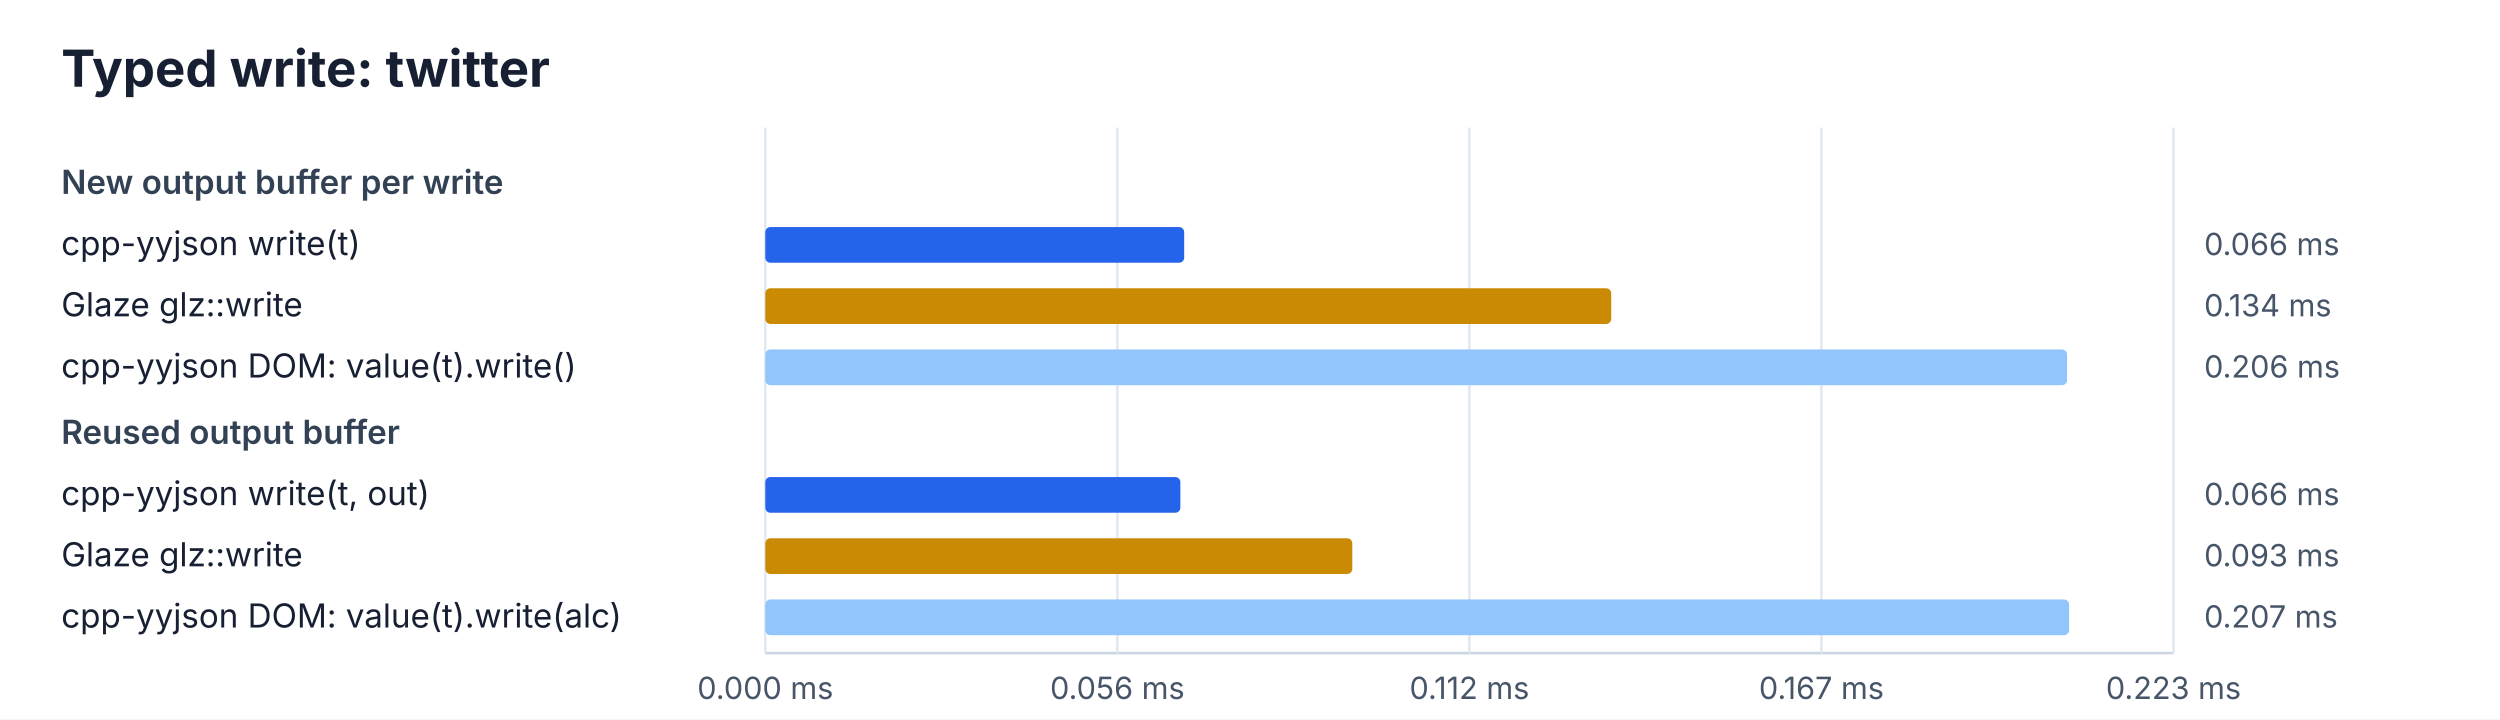
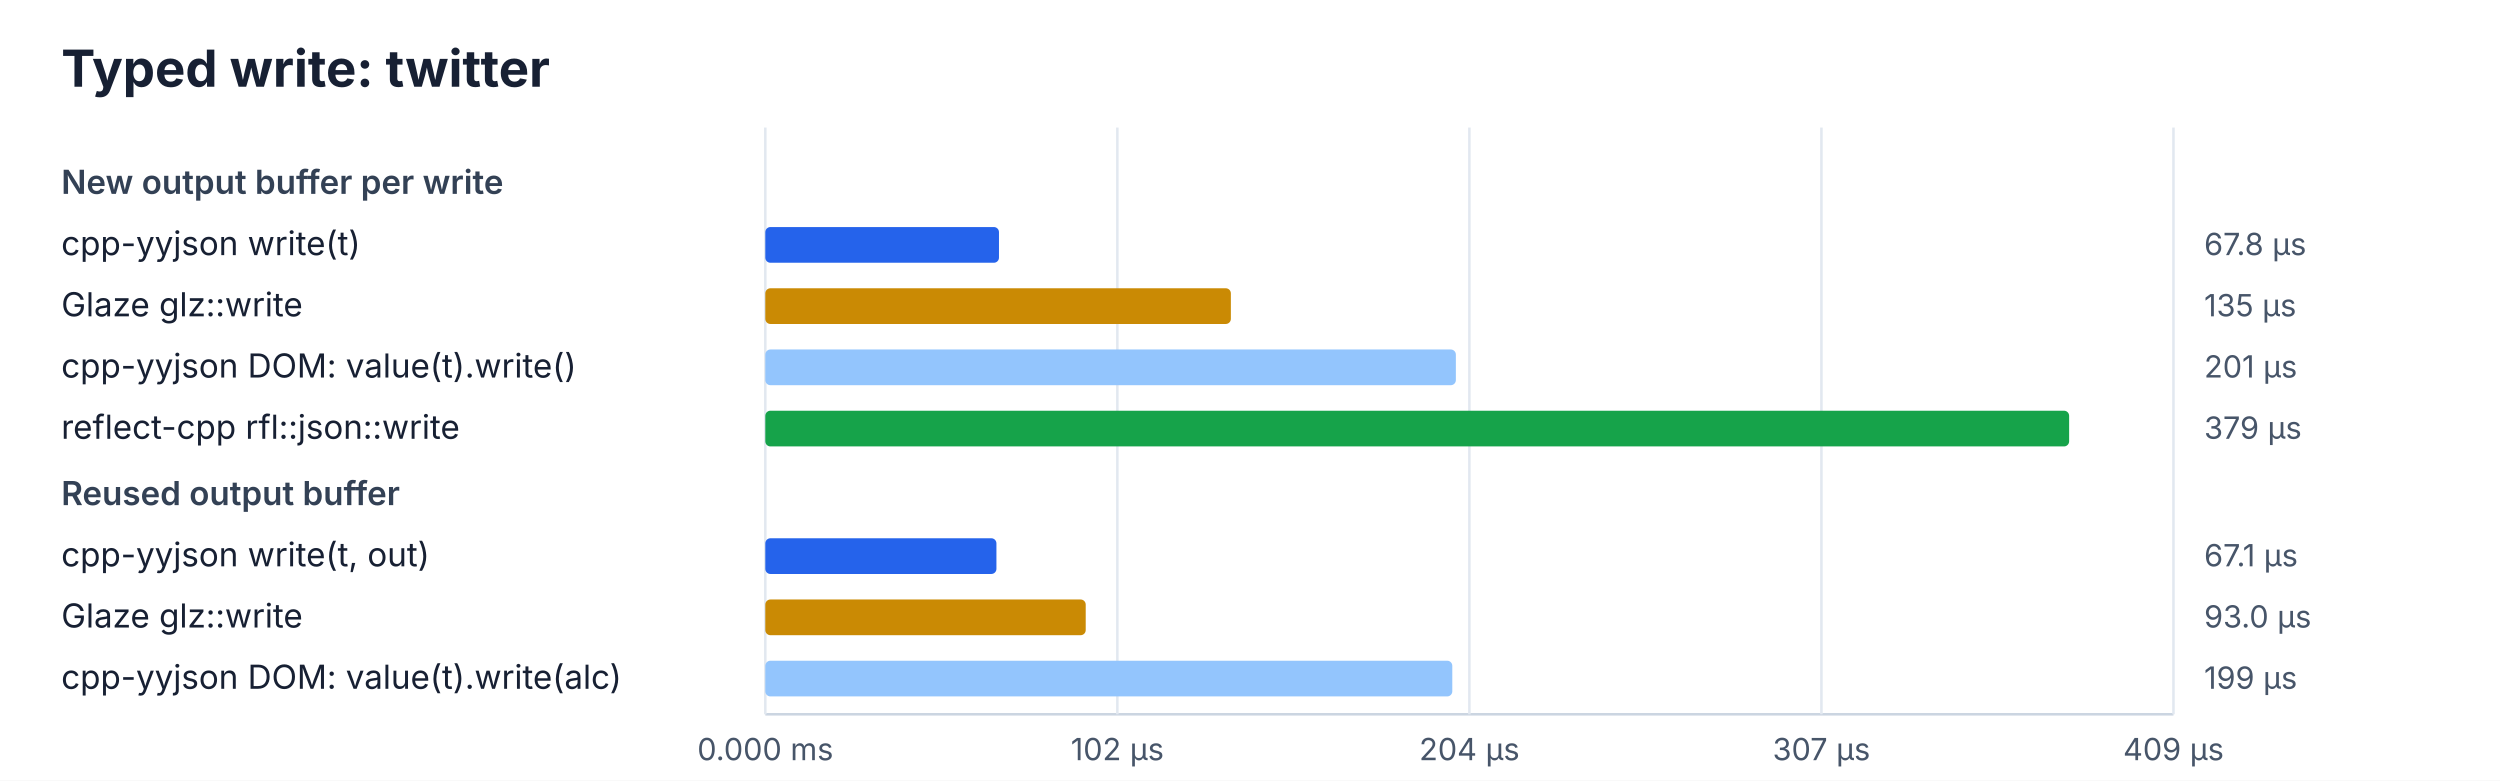
- <svg xmlns="http://www.w3.org/2000/svg" width="980" height="282" viewBox="0 0 980 282">
+ <svg xmlns="http://www.w3.org/2000/svg" width="980" height="306" viewBox="0 0 980 306">
  <rect width="100%" height="100%" fill="#ffffff" />
  <style>text{font-family:ui-sans-serif,system-ui,-apple-system,BlinkMacSystemFont,"Segoe UI",sans-serif;fill:#172033}.title{font-size:20px;font-weight:700}.heading{font-size:13px;font-weight:600;fill:#334155}.label{font-size:13px}.value{font-size:12px;fill:#475569}.axis{stroke:#cbd5e1;stroke-width:1}.grid{stroke:#e2e8f0;stroke-width:1}</style>
  <text x="24" y="34" class="title">Typed write: twitter</text>
-   <line x1="300" y1="256" x2="852" y2="256" class="axis" />
-   <line x1="300.0" y1="50" x2="300.0" y2="256" class="grid" />
-   <text x="300.0" y="274" class="value" text-anchor="middle">0.000 ms</text>
-   <line x1="438.0" y1="50" x2="438.0" y2="256" class="grid" />
-   <text x="438.0" y="274" class="value" text-anchor="middle">0.056 ms</text>
-   <line x1="576.0" y1="50" x2="576.0" y2="256" class="grid" />
-   <text x="576.0" y="274" class="value" text-anchor="middle">0.112 ms</text>
-   <line x1="714.0" y1="50" x2="714.0" y2="256" class="grid" />
-   <text x="714.0" y="274" class="value" text-anchor="middle">0.167 ms</text>
-   <line x1="852.0" y1="50" x2="852.0" y2="256" class="grid" />
-   <text x="852.0" y="274" class="value" text-anchor="middle">0.223 ms</text>
+   <line x1="300" y1="280" x2="852" y2="280" class="axis" />
+   <line x1="300.0" y1="50" x2="300.0" y2="280" class="grid" />
+   <text x="300.0" y="298" class="value" text-anchor="middle">0.000 ms</text>
+   <line x1="438.0" y1="50" x2="438.0" y2="280" class="grid" />
+   <text x="438.0" y="298" class="value" text-anchor="middle">102 µs</text>
+   <line x1="576.0" y1="50" x2="576.0" y2="280" class="grid" />
+   <text x="576.0" y="298" class="value" text-anchor="middle">204 µs</text>
+   <line x1="714.0" y1="50" x2="714.0" y2="280" class="grid" />
+   <text x="714.0" y="298" class="value" text-anchor="middle">307 µs</text>
+   <line x1="852.0" y1="50" x2="852.0" y2="280" class="grid" />
+   <text x="852.0" y="298" class="value" text-anchor="middle">409 µs</text>
  <text x="24" y="76" class="heading">New output buffer per write</text>
  <text x="24" y="100" class="label">cpp-yyjson write(t)</text>
-   <rect x="300" y="89" width="164.2" height="14" rx="2" fill="#2563eb" />
-   <text x="864" y="100" class="value">0.066 ms</text>
+   <rect x="300" y="89" width="91.6" height="14" rx="2" fill="#2563eb" />
+   <text x="864" y="100" class="value">67.8 µs</text>
  <text x="24" y="124" class="label">Glaze glz::write</text>
-   <rect x="300" y="113" width="331.6" height="14" rx="2" fill="#ca8a04" />
-   <text x="864" y="124" class="value">0.134 ms</text>
+   <rect x="300" y="113" width="182.5" height="14" rx="2" fill="#ca8a04" />
+   <text x="864" y="124" class="value">135 µs</text>
  <text x="24" y="148" class="label">cpp-yyjson DOM: value(t).write()</text>
-   <rect x="300" y="137" width="510.3" height="14" rx="2" fill="#93c5fd" />
-   <text x="864" y="148" class="value">0.206 ms</text>
-   <text x="24" y="174" class="heading">Reused output buffer</text>
-   <text x="24" y="198" class="label">cpp-yyjson write(t, out)</text>
-   <rect x="300" y="187" width="162.7" height="14" rx="2" fill="#2563eb" />
-   <text x="864" y="198" class="value">0.066 ms</text>
-   <text x="24" y="222" class="label">Glaze glz::write</text>
-   <rect x="300" y="211" width="230.1" height="14" rx="2" fill="#ca8a04" />
-   <text x="864" y="222" class="value">0.093 ms</text>
-   <text x="24" y="246" class="label">cpp-yyjson DOM: value(t).write(alc)</text>
-   <rect x="300" y="235" width="511.1" height="14" rx="2" fill="#93c5fd" />
-   <text x="864" y="246" class="value">0.207 ms</text>
+   <rect x="300" y="137" width="270.7" height="14" rx="2" fill="#93c5fd" />
+   <text x="864" y="148" class="value">201 µs</text>
+   <text x="24" y="172" class="label">reflect-cpp rfl::json::write</text>
+   <rect x="300" y="161" width="511.1" height="14" rx="2" fill="#16a34a" />
+   <text x="864" y="172" class="value">379 µs</text>
+   <text x="24" y="198" class="heading">Reused output buffer</text>
+   <text x="24" y="222" class="label">cpp-yyjson write(t, out)</text>
+   <rect x="300" y="211" width="90.6" height="14" rx="2" fill="#2563eb" />
+   <text x="864" y="222" class="value">67.1 µs</text>
+   <text x="24" y="246" class="label">Glaze glz::write</text>
+   <rect x="300" y="235" width="125.6" height="14" rx="2" fill="#ca8a04" />
+   <text x="864" y="246" class="value">93.0 µs</text>
+   <text x="24" y="270" class="label">cpp-yyjson DOM: value(t).write(alc)</text>
+   <rect x="300" y="259" width="269.3" height="14" rx="2" fill="#93c5fd" />
+   <text x="864" y="270" class="value">199 µs</text>
</svg>
